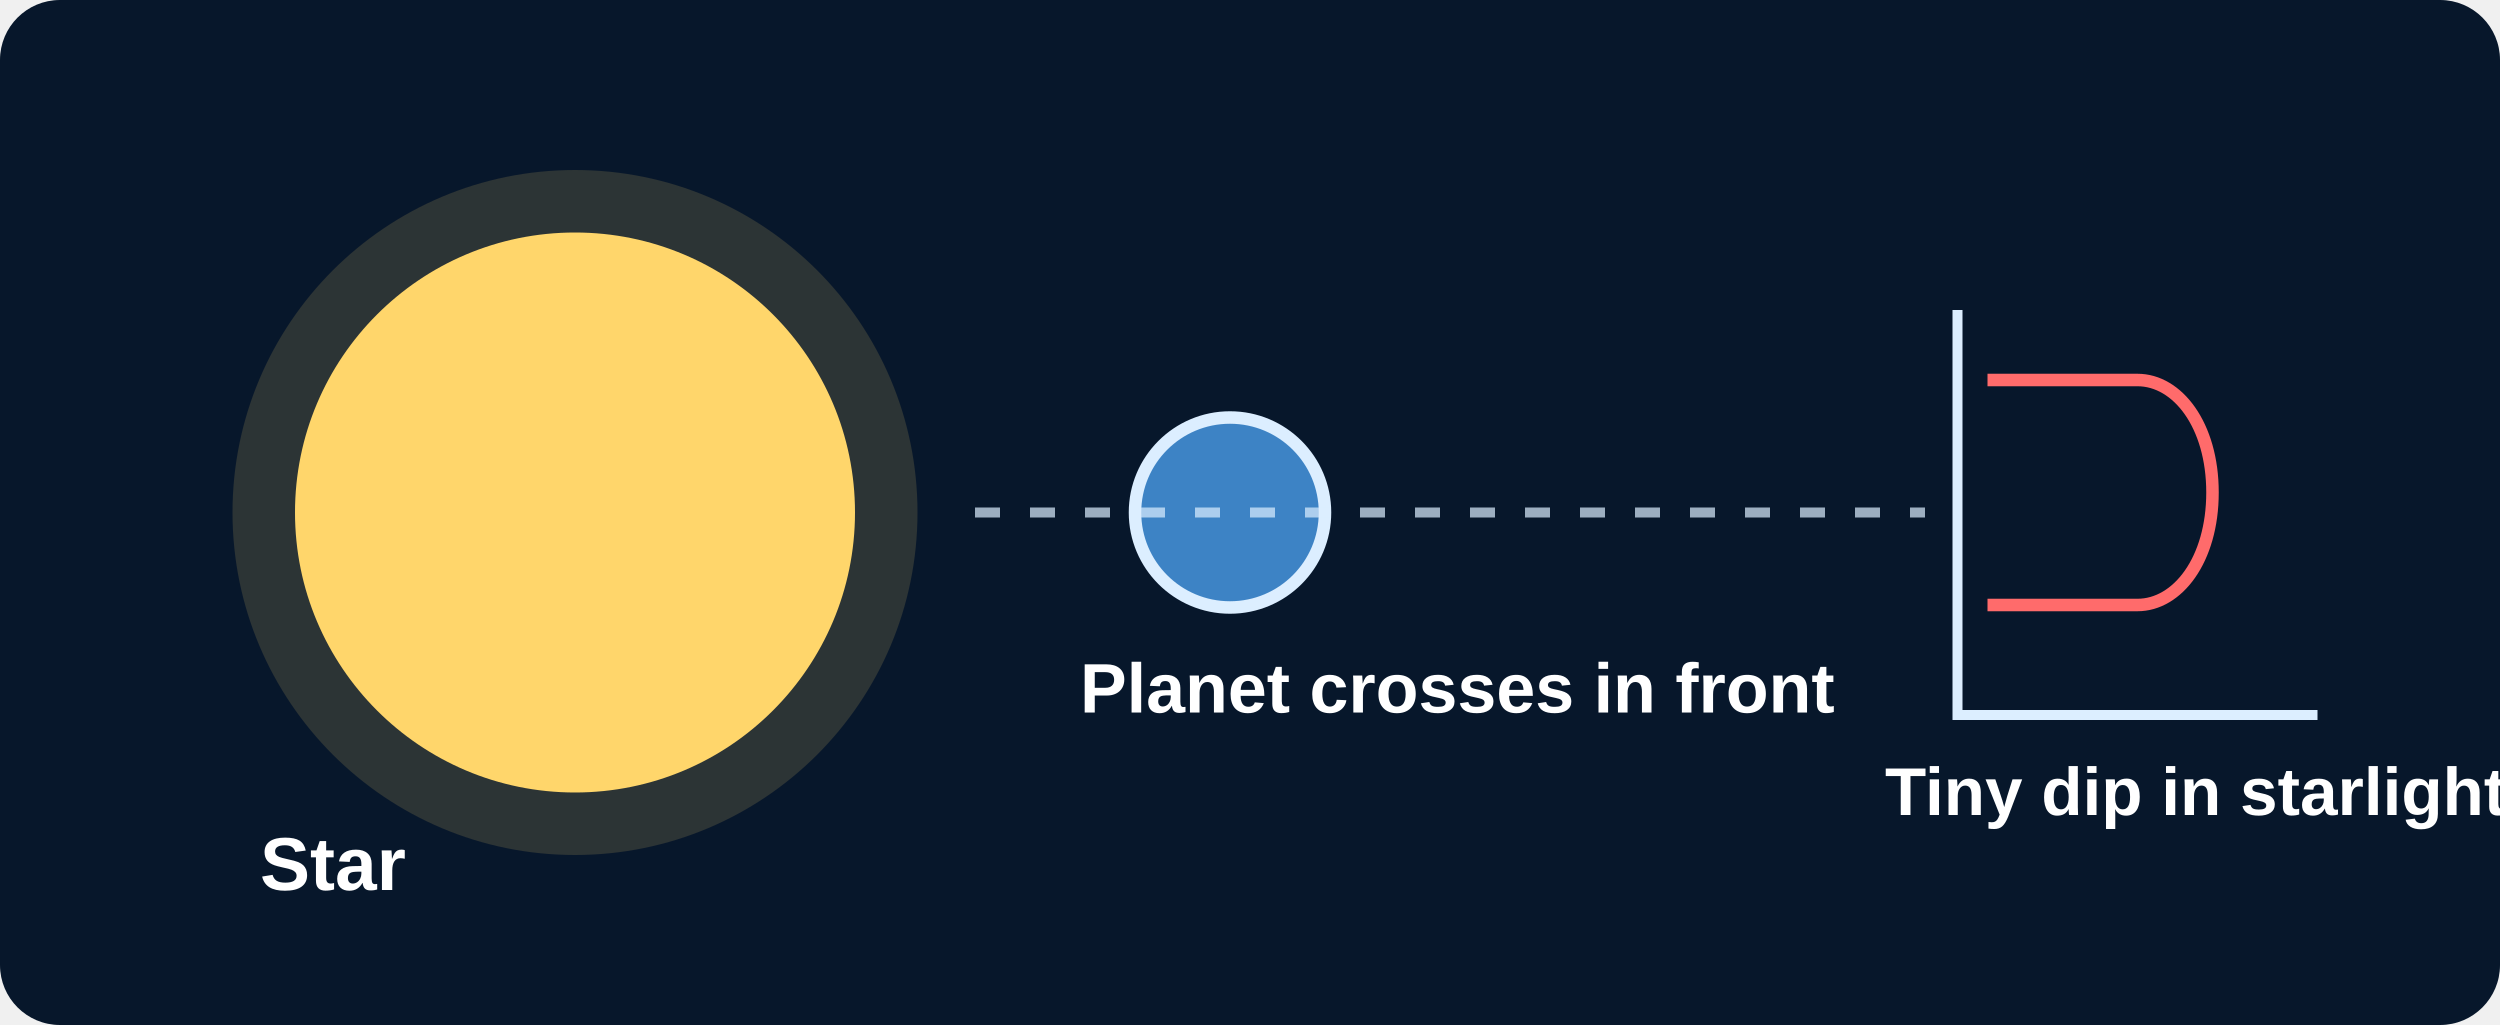
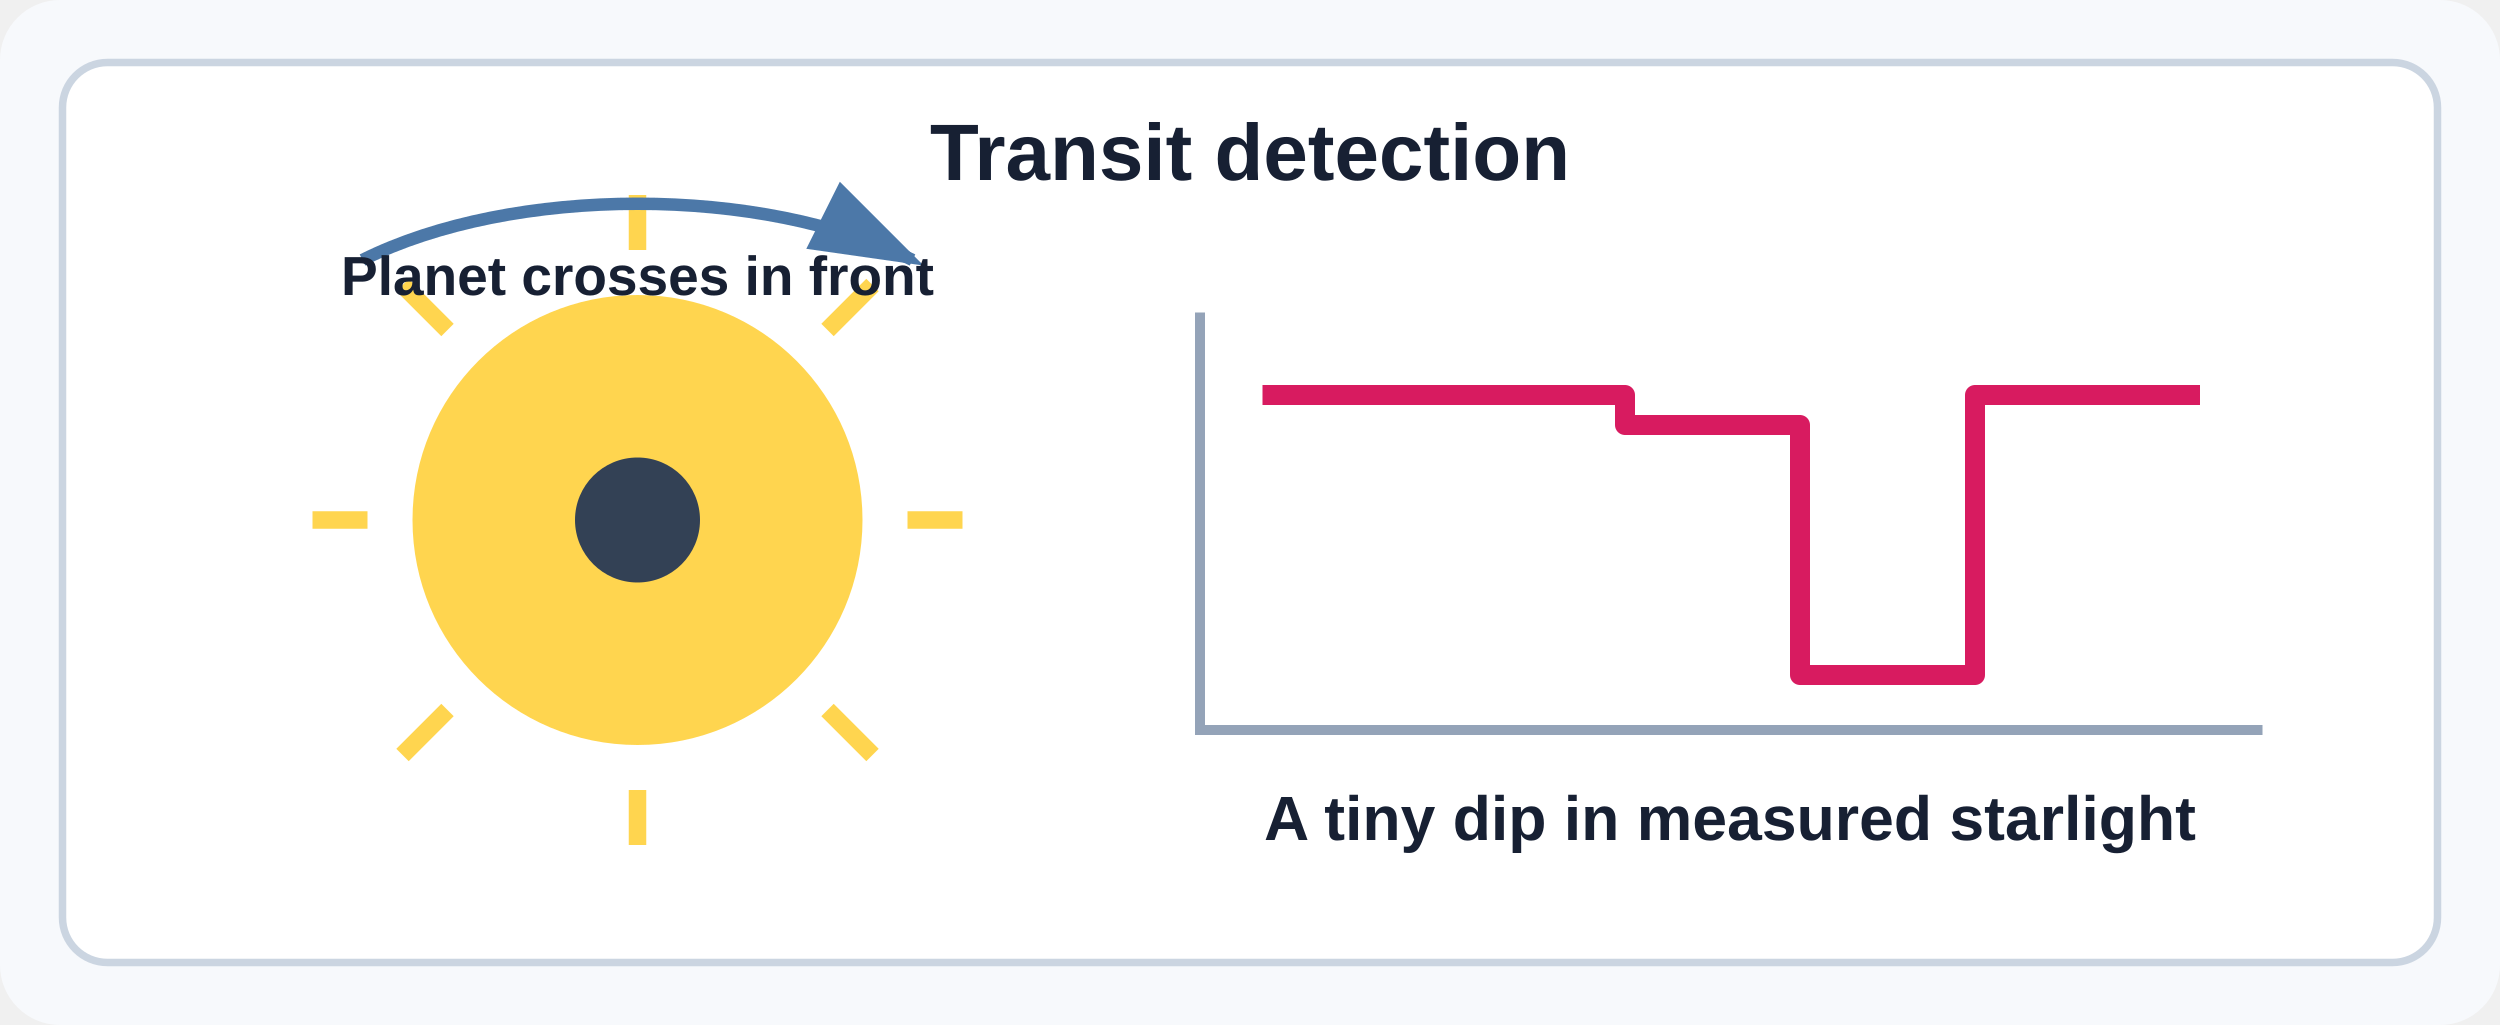
<svg xmlns="http://www.w3.org/2000/svg" width="1000" height="410" viewBox="0 0 1000 410" role="img" aria-labelledby="title description">
  <description id="description">A planet passes in front of its star and causes a small dip in the light measured by a telescope.</description>
-   <rect width="1000" height="410" fill="#07172b" rx="24" />
-   <circle cx="230" cy="205" r="112" fill="#ffd66b" />
-   <circle cx="230" cy="205" r="137" fill="#ffd66b" opacity=".15" />
-   <circle cx="492" cy="205" r="38" fill="#3d83c5" stroke="#dceeff" stroke-width="5" />
-   <path d="M390 205H770" stroke="#dceeff" stroke-width="4" stroke-dasharray="10 12" opacity=".7" />
-   <path d="M783 124v162h144" fill="none" stroke="#dceeff" stroke-width="4" />
-   <path d="M795 152c28 0 44 0 60 0s30 18 30 45-14 45-30 45-32 0-60 0" fill="none" stroke="#ff6b6b" stroke-width="5" />
-   <text x="104" y="356" fill="#ffffff" font-family="Arial, sans-serif" font-size="30" font-weight="700">Star</text>
-   <text x="432" y="285" fill="#ffffff" font-family="Arial, sans-serif" font-size="28" font-weight="700">Planet crosses in front</text>
-   <text x="754" y="326" fill="#ffffff" font-family="Arial, sans-serif" font-size="27" font-weight="700">Tiny dip in starlight</text>
+   <rect width="1000" height="410" rx="24" fill="#F7F9FC" />
+   <rect x="25" y="25" width="950" height="360" rx="18" fill="#FFFFFF" stroke="#CBD5E1" stroke-width="3" />
+   <text x="500" y="72" text-anchor="middle" font-family="Arial, sans-serif" font-size="32" font-weight="700" fill="#172033">Transit detection</text>
+   <circle cx="255" cy="208" r="90" fill="#FFD54F" />
+   <g stroke="#FFD54F" stroke-width="7">
+     <line x1="255" y1="100" x2="255" y2="78" />
+     <line x1="255" y1="316" x2="255" y2="338" />
+     <line x1="147" y1="208" x2="125" y2="208" />
+     <line x1="363" y1="208" x2="385" y2="208" />
+     <line x1="179" y1="132" x2="161" y2="114" />
+     <line x1="331" y1="284" x2="349" y2="302" />
+     <line x1="179" y1="284" x2="161" y2="302" />
+     <line x1="331" y1="132" x2="349" y2="114" />
+   </g>
+   <circle cx="255" cy="208" r="25" fill="#334155" />
+   <path d="M145 104 C205 74 305 74 365 104" fill="none" stroke="#4C78A8" stroke-width="5" marker-end="url(#arrow)" />
+   <text x="255" y="118" text-anchor="middle" font-family="Arial, sans-serif" font-size="22" font-weight="700" fill="#172033">Planet crosses in front</text>
+   <path d="M480 125V292H905" fill="none" stroke="#94A3B8" stroke-width="4" />
+   <path d="M505 158 H650 V170 H720 V270 H790 V158 H880" fill="none" stroke="#D81B60" stroke-width="8" stroke-linejoin="round" />
+   <text x="692" y="336" text-anchor="middle" font-family="Arial, sans-serif" font-size="25" font-weight="700" fill="#172033">A tiny dip in measured starlight</text>
+   <defs>
+     <marker id="arrow" markerWidth="10" markerHeight="10" refX="8" refY="3" orient="auto">
+       <path d="M0,0 L0,6 L9,3 z" fill="#4C78A8" />
+     </marker>
+   </defs>
</svg>
